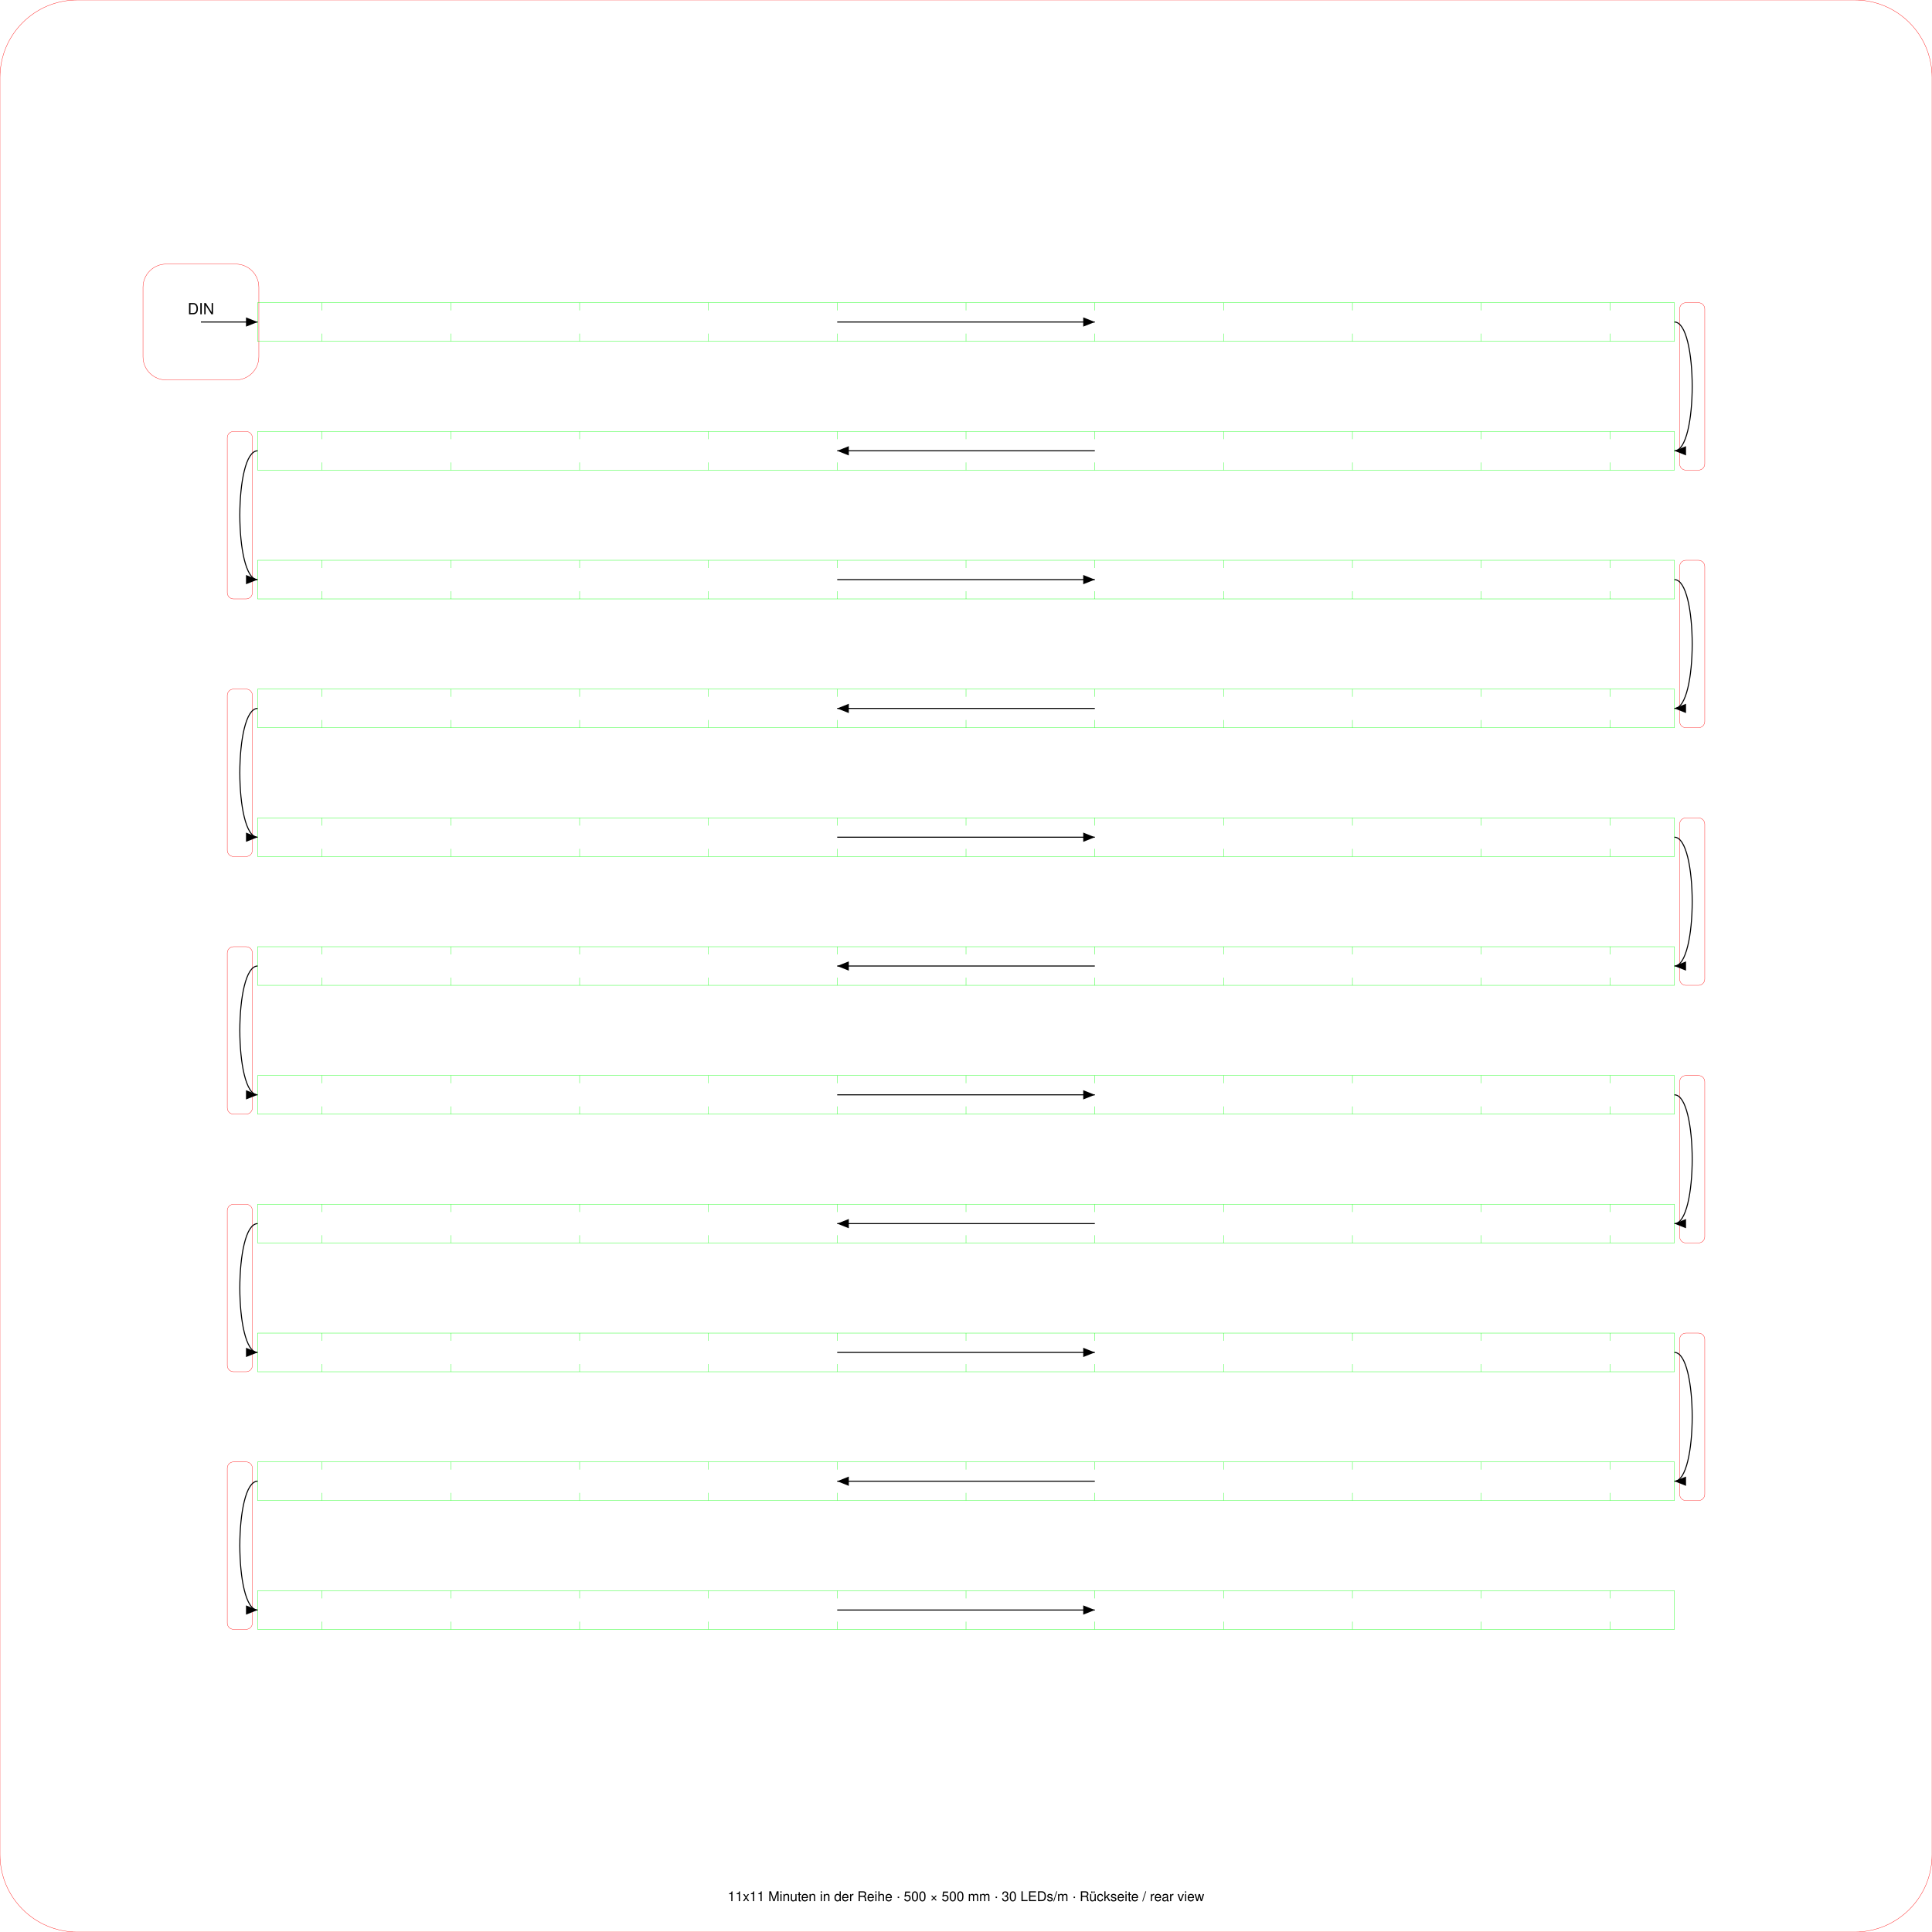
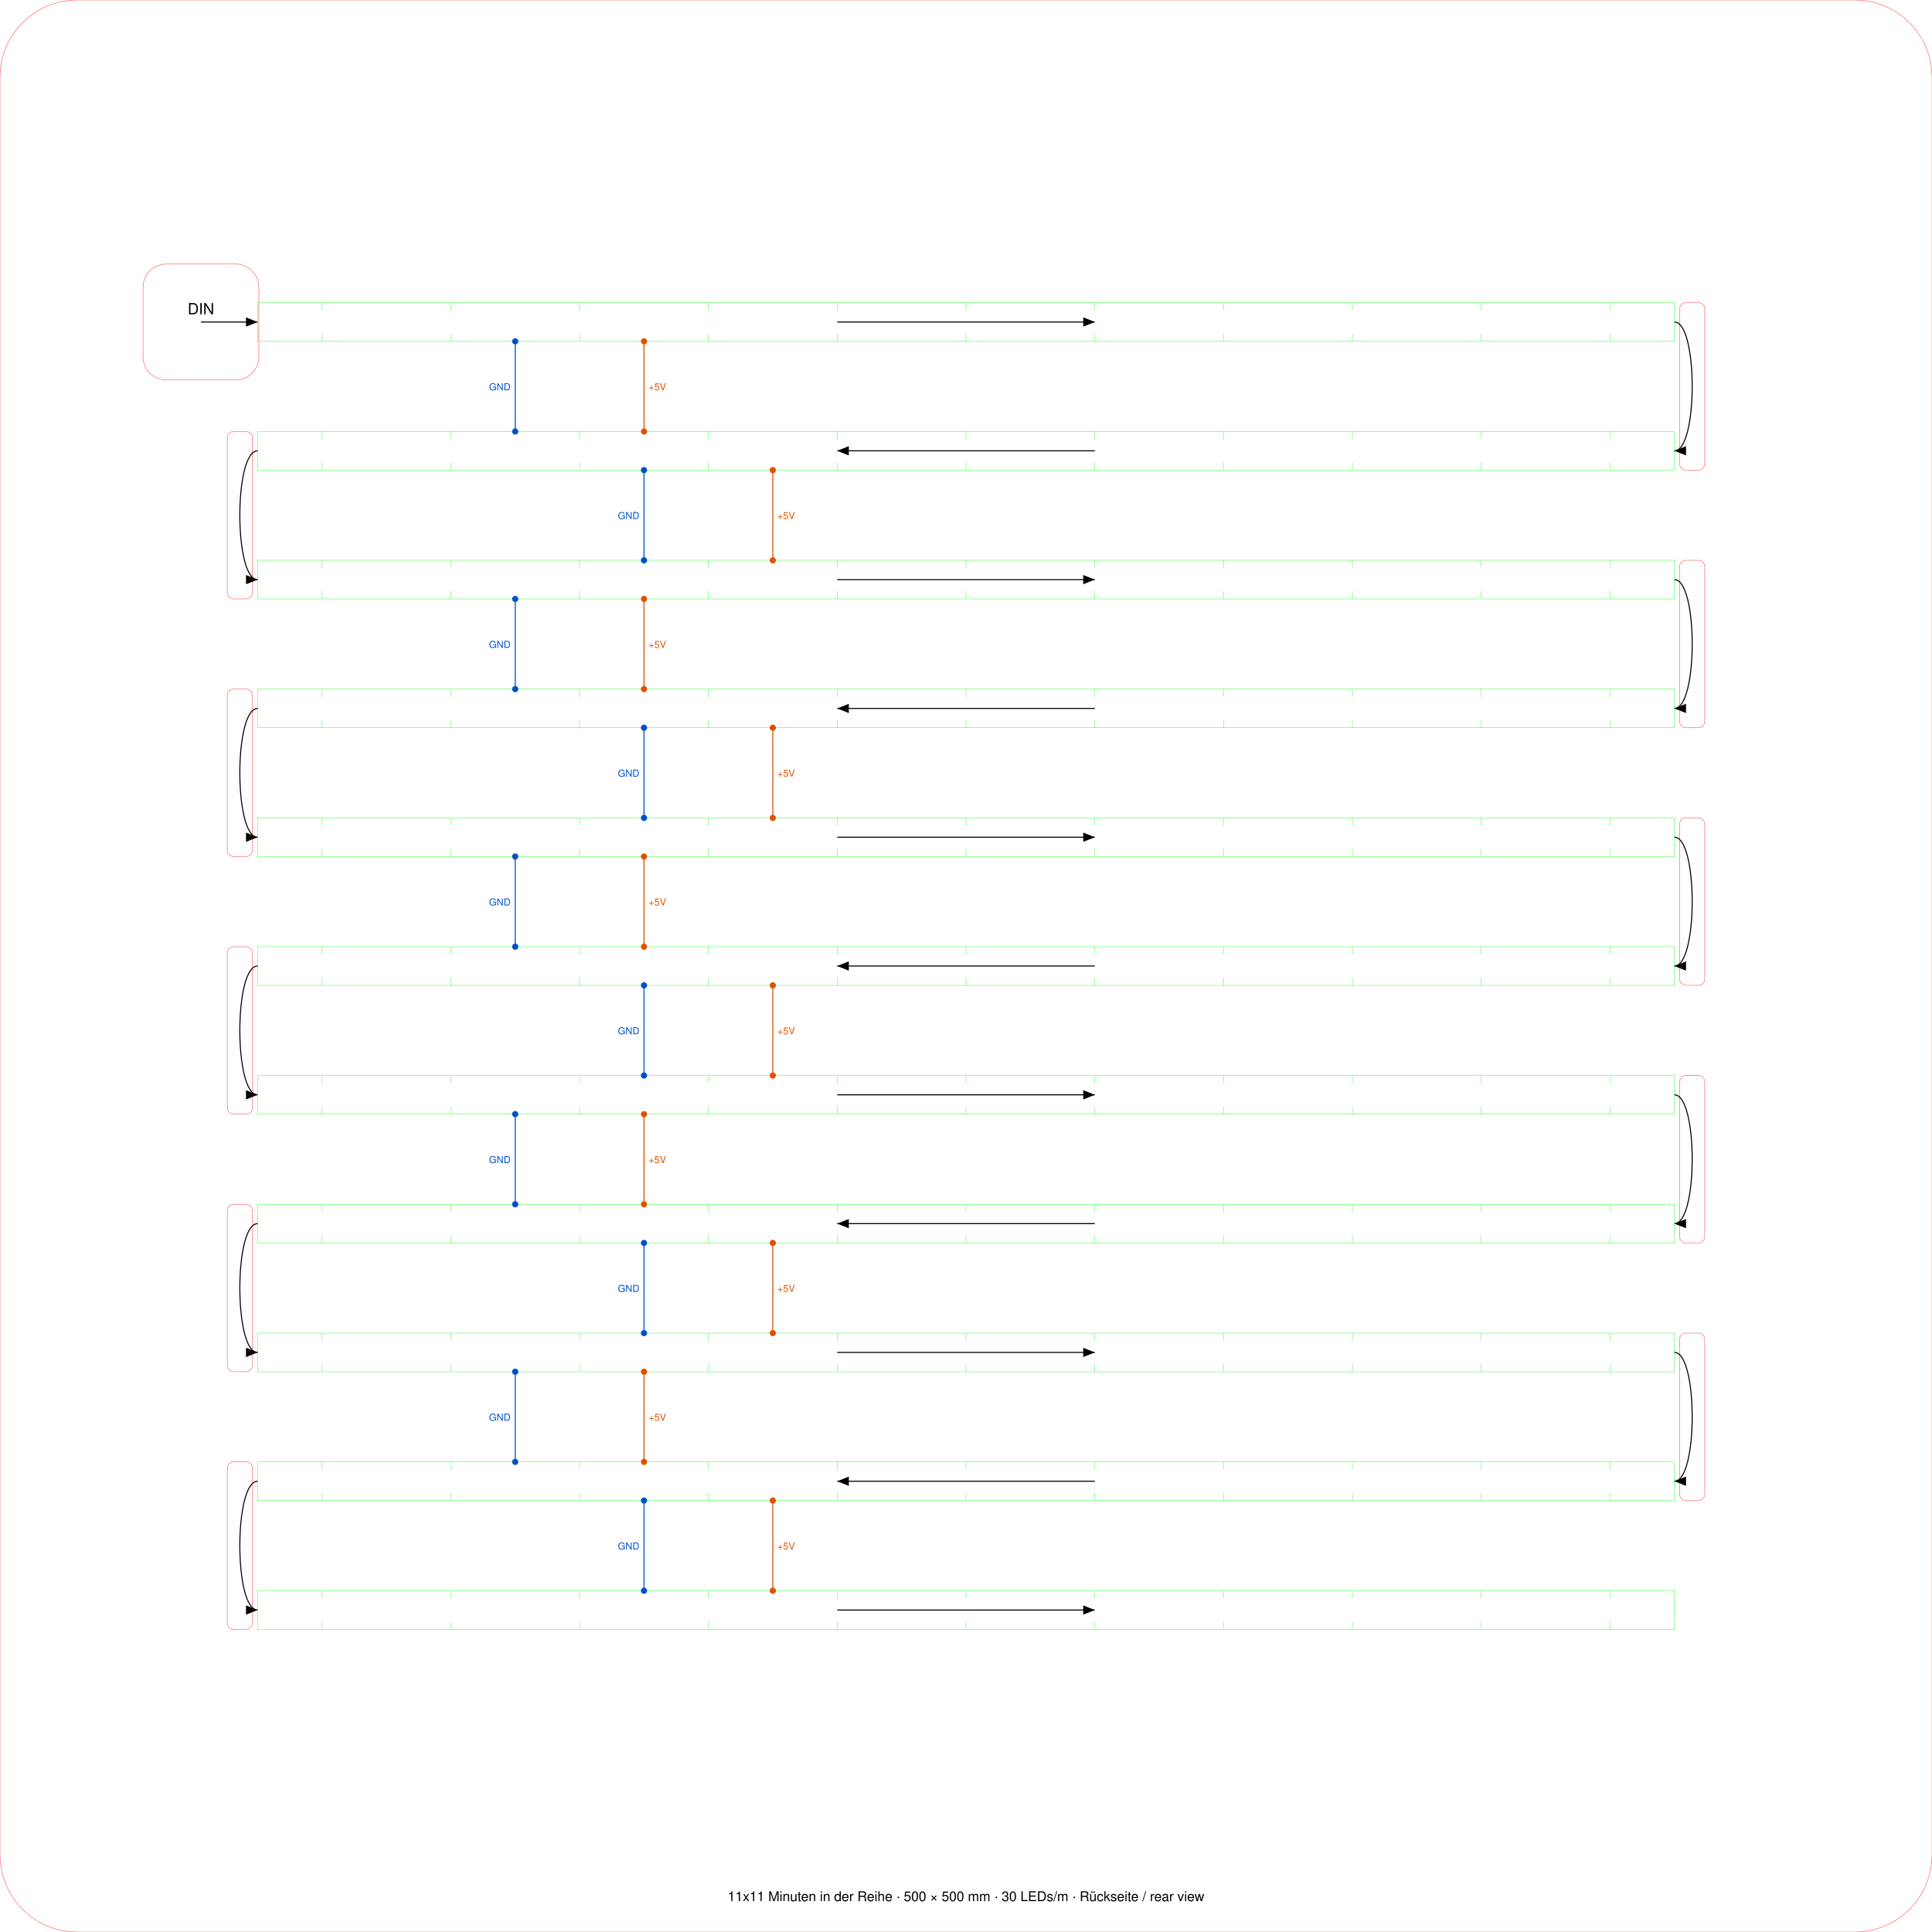
<svg xmlns="http://www.w3.org/2000/svg" version="1.1" width="500mm" height="500mm" viewBox="0 0 1417.3 1417.3">
  <style type="text/css">
	.cut{fill:none;stroke:#FF0000;stroke-width:0.236;}
	.mark{fill:none;stroke:#00FF00;stroke-width:0.236;}
	.arrow{fill:none;stroke:#000000;stroke-width:0.75;}
	.head{fill:#000000;}
	.label{font-family:'Helvetica';font-size:11.3px;text-anchor:middle;}
	.caption{font-family:'Helvetica';font-size:9.9px;text-anchor:middle;}
+ 	.gnd{fill:none;stroke:#0050C8;stroke-width:0.75;}
+ 	.vcc{fill:none;stroke:#E05000;stroke-width:0.75;}
+ 	.gnddot{fill:#0050C8;}
+ 	.vccdot{fill:#E05000;}
+ 	.gndlabel{fill:#0050C8;font-family:'Helvetica';font-size:7.1px;}
+ 	.vcclabel{fill:#E05000;font-family:'Helvetica';font-size:7.1px;}
</style>
  <g id="montage">
    <rect class="cut" x="0.00" y="0.00" width="1417.32" height="1417.32" rx="56.69" />
    <rect class="cut" x="1232.17" y="222.05" width="18.43" height="122.83" rx="4.61" />
    <rect class="cut" x="166.72" y="316.54" width="18.43" height="122.83" rx="4.61" />
    <rect class="cut" x="1232.17" y="411.02" width="18.43" height="122.83" rx="4.61" />
    <rect class="cut" x="166.72" y="505.51" width="18.43" height="122.83" rx="4.61" />
    <rect class="cut" x="1232.17" y="600.00" width="18.43" height="122.83" rx="4.61" />
    <rect class="cut" x="166.72" y="694.49" width="18.43" height="122.83" rx="4.61" />
    <rect class="cut" x="1232.17" y="788.98" width="18.43" height="122.83" rx="4.61" />
    <rect class="cut" x="166.72" y="883.46" width="18.43" height="122.83" rx="4.61" />
    <rect class="cut" x="1232.17" y="977.95" width="18.43" height="122.83" rx="4.61" />
    <rect class="cut" x="166.72" y="1072.44" width="18.43" height="122.83" rx="4.61" />
    <rect class="cut" x="104.91" y="193.73" width="84.99" height="84.99" rx="17.00" />
    <rect class="mark" x="188.98" y="222.05" width="1039.37" height="28.35" rx="0.00" />
    <line class="mark" x1="1181.10" y1="222.05" x2="1181.10" y2="227.72" />
    <line class="mark" x1="1181.10" y1="250.39" x2="1181.10" y2="244.72" />
    <line class="mark" x1="1086.61" y1="222.05" x2="1086.61" y2="227.72" />
    <line class="mark" x1="1086.61" y1="250.39" x2="1086.61" y2="244.72" />
    <line class="mark" x1="992.13" y1="222.05" x2="992.13" y2="227.72" />
    <line class="mark" x1="992.13" y1="250.39" x2="992.13" y2="244.72" />
    <line class="mark" x1="897.64" y1="222.05" x2="897.64" y2="227.72" />
    <line class="mark" x1="897.64" y1="250.39" x2="897.64" y2="244.72" />
    <line class="mark" x1="803.15" y1="222.05" x2="803.15" y2="227.72" />
    <line class="mark" x1="803.15" y1="250.39" x2="803.15" y2="244.72" />
    <line class="mark" x1="708.66" y1="222.05" x2="708.66" y2="227.72" />
    <line class="mark" x1="708.66" y1="250.39" x2="708.66" y2="244.72" />
    <line class="mark" x1="614.17" y1="222.05" x2="614.17" y2="227.72" />
    <line class="mark" x1="614.17" y1="250.39" x2="614.17" y2="244.72" />
    <line class="mark" x1="519.69" y1="222.05" x2="519.69" y2="227.72" />
    <line class="mark" x1="519.69" y1="250.39" x2="519.69" y2="244.72" />
    <line class="mark" x1="425.20" y1="222.05" x2="425.20" y2="227.72" />
    <line class="mark" x1="425.20" y1="250.39" x2="425.20" y2="244.72" />
    <line class="mark" x1="330.71" y1="222.05" x2="330.71" y2="227.72" />
    <line class="mark" x1="330.71" y1="250.39" x2="330.71" y2="244.72" />
    <line class="mark" x1="236.22" y1="222.05" x2="236.22" y2="227.72" />
    <line class="mark" x1="236.22" y1="250.39" x2="236.22" y2="244.72" />
    <rect class="mark" x="188.98" y="316.54" width="1039.37" height="28.35" rx="0.00" />
    <line class="mark" x1="1181.10" y1="316.54" x2="1181.10" y2="322.20" />
    <line class="mark" x1="1181.10" y1="344.88" x2="1181.10" y2="339.21" />
    <line class="mark" x1="1086.61" y1="316.54" x2="1086.61" y2="322.20" />
    <line class="mark" x1="1086.61" y1="344.88" x2="1086.61" y2="339.21" />
    <line class="mark" x1="992.13" y1="316.54" x2="992.13" y2="322.20" />
    <line class="mark" x1="992.13" y1="344.88" x2="992.13" y2="339.21" />
    <line class="mark" x1="897.64" y1="316.54" x2="897.64" y2="322.20" />
    <line class="mark" x1="897.64" y1="344.88" x2="897.64" y2="339.21" />
    <line class="mark" x1="803.15" y1="316.54" x2="803.15" y2="322.20" />
    <line class="mark" x1="803.15" y1="344.88" x2="803.15" y2="339.21" />
    <line class="mark" x1="708.66" y1="316.54" x2="708.66" y2="322.20" />
    <line class="mark" x1="708.66" y1="344.88" x2="708.66" y2="339.21" />
    <line class="mark" x1="614.17" y1="316.54" x2="614.17" y2="322.20" />
    <line class="mark" x1="614.17" y1="344.88" x2="614.17" y2="339.21" />
    <line class="mark" x1="519.69" y1="316.54" x2="519.69" y2="322.20" />
    <line class="mark" x1="519.69" y1="344.88" x2="519.69" y2="339.21" />
    <line class="mark" x1="425.20" y1="316.54" x2="425.20" y2="322.20" />
    <line class="mark" x1="425.20" y1="344.88" x2="425.20" y2="339.21" />
    <line class="mark" x1="330.71" y1="316.54" x2="330.71" y2="322.20" />
    <line class="mark" x1="330.71" y1="344.88" x2="330.71" y2="339.21" />
    <line class="mark" x1="236.22" y1="316.54" x2="236.22" y2="322.20" />
    <line class="mark" x1="236.22" y1="344.88" x2="236.22" y2="339.21" />
    <rect class="mark" x="188.98" y="411.02" width="1039.37" height="28.35" rx="0.00" />
    <line class="mark" x1="1181.10" y1="411.02" x2="1181.10" y2="416.69" />
    <line class="mark" x1="1181.10" y1="439.37" x2="1181.10" y2="433.70" />
    <line class="mark" x1="1086.61" y1="411.02" x2="1086.61" y2="416.69" />
    <line class="mark" x1="1086.61" y1="439.37" x2="1086.61" y2="433.70" />
    <line class="mark" x1="992.13" y1="411.02" x2="992.13" y2="416.69" />
    <line class="mark" x1="992.13" y1="439.37" x2="992.13" y2="433.70" />
    <line class="mark" x1="897.64" y1="411.02" x2="897.64" y2="416.69" />
    <line class="mark" x1="897.64" y1="439.37" x2="897.64" y2="433.70" />
    <line class="mark" x1="803.15" y1="411.02" x2="803.15" y2="416.69" />
    <line class="mark" x1="803.15" y1="439.37" x2="803.15" y2="433.70" />
    <line class="mark" x1="708.66" y1="411.02" x2="708.66" y2="416.69" />
    <line class="mark" x1="708.66" y1="439.37" x2="708.66" y2="433.70" />
    <line class="mark" x1="614.17" y1="411.02" x2="614.17" y2="416.69" />
    <line class="mark" x1="614.17" y1="439.37" x2="614.17" y2="433.70" />
    <line class="mark" x1="519.69" y1="411.02" x2="519.69" y2="416.69" />
    <line class="mark" x1="519.69" y1="439.37" x2="519.69" y2="433.70" />
    <line class="mark" x1="425.20" y1="411.02" x2="425.20" y2="416.69" />
    <line class="mark" x1="425.20" y1="439.37" x2="425.20" y2="433.70" />
    <line class="mark" x1="330.71" y1="411.02" x2="330.71" y2="416.69" />
    <line class="mark" x1="330.71" y1="439.37" x2="330.71" y2="433.70" />
    <line class="mark" x1="236.22" y1="411.02" x2="236.22" y2="416.69" />
    <line class="mark" x1="236.22" y1="439.37" x2="236.22" y2="433.70" />
    <rect class="mark" x="188.98" y="505.51" width="1039.37" height="28.35" rx="0.00" />
    <line class="mark" x1="1181.10" y1="505.51" x2="1181.10" y2="511.18" />
    <line class="mark" x1="1181.10" y1="533.86" x2="1181.10" y2="528.19" />
    <line class="mark" x1="1086.61" y1="505.51" x2="1086.61" y2="511.18" />
    <line class="mark" x1="1086.61" y1="533.86" x2="1086.61" y2="528.19" />
    <line class="mark" x1="992.13" y1="505.51" x2="992.13" y2="511.18" />
    <line class="mark" x1="992.13" y1="533.86" x2="992.13" y2="528.19" />
    <line class="mark" x1="897.64" y1="505.51" x2="897.64" y2="511.18" />
    <line class="mark" x1="897.64" y1="533.86" x2="897.64" y2="528.19" />
    <line class="mark" x1="803.15" y1="505.51" x2="803.15" y2="511.18" />
    <line class="mark" x1="803.15" y1="533.86" x2="803.15" y2="528.19" />
    <line class="mark" x1="708.66" y1="505.51" x2="708.66" y2="511.18" />
    <line class="mark" x1="708.66" y1="533.86" x2="708.66" y2="528.19" />
    <line class="mark" x1="614.17" y1="505.51" x2="614.17" y2="511.18" />
    <line class="mark" x1="614.17" y1="533.86" x2="614.17" y2="528.19" />
    <line class="mark" x1="519.69" y1="505.51" x2="519.69" y2="511.18" />
    <line class="mark" x1="519.69" y1="533.86" x2="519.69" y2="528.19" />
    <line class="mark" x1="425.20" y1="505.51" x2="425.20" y2="511.18" />
    <line class="mark" x1="425.20" y1="533.86" x2="425.20" y2="528.19" />
    <line class="mark" x1="330.71" y1="505.51" x2="330.71" y2="511.18" />
    <line class="mark" x1="330.71" y1="533.86" x2="330.71" y2="528.19" />
    <line class="mark" x1="236.22" y1="505.51" x2="236.22" y2="511.18" />
    <line class="mark" x1="236.22" y1="533.86" x2="236.22" y2="528.19" />
    <rect class="mark" x="188.98" y="600.00" width="1039.37" height="28.35" rx="0.00" />
    <line class="mark" x1="1181.10" y1="600.00" x2="1181.10" y2="605.67" />
    <line class="mark" x1="1181.10" y1="628.35" x2="1181.10" y2="622.68" />
    <line class="mark" x1="1086.61" y1="600.00" x2="1086.61" y2="605.67" />
    <line class="mark" x1="1086.61" y1="628.35" x2="1086.61" y2="622.68" />
    <line class="mark" x1="992.13" y1="600.00" x2="992.13" y2="605.67" />
    <line class="mark" x1="992.13" y1="628.35" x2="992.13" y2="622.68" />
    <line class="mark" x1="897.64" y1="600.00" x2="897.64" y2="605.67" />
    <line class="mark" x1="897.64" y1="628.35" x2="897.64" y2="622.68" />
    <line class="mark" x1="803.15" y1="600.00" x2="803.15" y2="605.67" />
    <line class="mark" x1="803.15" y1="628.35" x2="803.15" y2="622.68" />
    <line class="mark" x1="708.66" y1="600.00" x2="708.66" y2="605.67" />
    <line class="mark" x1="708.66" y1="628.35" x2="708.66" y2="622.68" />
    <line class="mark" x1="614.17" y1="600.00" x2="614.17" y2="605.67" />
    <line class="mark" x1="614.17" y1="628.35" x2="614.17" y2="622.68" />
    <line class="mark" x1="519.69" y1="600.00" x2="519.69" y2="605.67" />
    <line class="mark" x1="519.69" y1="628.35" x2="519.69" y2="622.68" />
    <line class="mark" x1="425.20" y1="600.00" x2="425.20" y2="605.67" />
    <line class="mark" x1="425.20" y1="628.35" x2="425.20" y2="622.68" />
    <line class="mark" x1="330.71" y1="600.00" x2="330.71" y2="605.67" />
    <line class="mark" x1="330.71" y1="628.35" x2="330.71" y2="622.68" />
    <line class="mark" x1="236.22" y1="600.00" x2="236.22" y2="605.67" />
    <line class="mark" x1="236.22" y1="628.35" x2="236.22" y2="622.68" />
    <rect class="mark" x="188.98" y="694.49" width="1039.37" height="28.35" rx="0.00" />
    <line class="mark" x1="1181.10" y1="694.49" x2="1181.10" y2="700.16" />
    <line class="mark" x1="1181.10" y1="722.83" x2="1181.10" y2="717.17" />
    <line class="mark" x1="1086.61" y1="694.49" x2="1086.61" y2="700.16" />
    <line class="mark" x1="1086.61" y1="722.83" x2="1086.61" y2="717.17" />
    <line class="mark" x1="992.13" y1="694.49" x2="992.13" y2="700.16" />
    <line class="mark" x1="992.13" y1="722.83" x2="992.13" y2="717.17" />
    <line class="mark" x1="897.64" y1="694.49" x2="897.64" y2="700.16" />
    <line class="mark" x1="897.64" y1="722.83" x2="897.64" y2="717.17" />
    <line class="mark" x1="803.15" y1="694.49" x2="803.15" y2="700.16" />
    <line class="mark" x1="803.15" y1="722.83" x2="803.15" y2="717.17" />
    <line class="mark" x1="708.66" y1="694.49" x2="708.66" y2="700.16" />
    <line class="mark" x1="708.66" y1="722.83" x2="708.66" y2="717.17" />
    <line class="mark" x1="614.17" y1="694.49" x2="614.17" y2="700.16" />
    <line class="mark" x1="614.17" y1="722.83" x2="614.17" y2="717.17" />
    <line class="mark" x1="519.69" y1="694.49" x2="519.69" y2="700.16" />
    <line class="mark" x1="519.69" y1="722.83" x2="519.69" y2="717.17" />
    <line class="mark" x1="425.20" y1="694.49" x2="425.20" y2="700.16" />
    <line class="mark" x1="425.20" y1="722.83" x2="425.20" y2="717.17" />
    <line class="mark" x1="330.71" y1="694.49" x2="330.71" y2="700.16" />
    <line class="mark" x1="330.71" y1="722.83" x2="330.71" y2="717.17" />
    <line class="mark" x1="236.22" y1="694.49" x2="236.22" y2="700.16" />
    <line class="mark" x1="236.22" y1="722.83" x2="236.22" y2="717.17" />
    <rect class="mark" x="188.98" y="788.98" width="1039.37" height="28.35" rx="0.00" />
    <line class="mark" x1="1181.10" y1="788.98" x2="1181.10" y2="794.65" />
    <line class="mark" x1="1181.10" y1="817.32" x2="1181.10" y2="811.65" />
    <line class="mark" x1="1086.61" y1="788.98" x2="1086.61" y2="794.65" />
    <line class="mark" x1="1086.61" y1="817.32" x2="1086.61" y2="811.65" />
    <line class="mark" x1="992.13" y1="788.98" x2="992.13" y2="794.65" />
    <line class="mark" x1="992.13" y1="817.32" x2="992.13" y2="811.65" />
    <line class="mark" x1="897.64" y1="788.98" x2="897.64" y2="794.65" />
    <line class="mark" x1="897.64" y1="817.32" x2="897.64" y2="811.65" />
    <line class="mark" x1="803.15" y1="788.98" x2="803.15" y2="794.65" />
    <line class="mark" x1="803.15" y1="817.32" x2="803.15" y2="811.65" />
    <line class="mark" x1="708.66" y1="788.98" x2="708.66" y2="794.65" />
    <line class="mark" x1="708.66" y1="817.32" x2="708.66" y2="811.65" />
    <line class="mark" x1="614.17" y1="788.98" x2="614.17" y2="794.65" />
    <line class="mark" x1="614.17" y1="817.32" x2="614.17" y2="811.65" />
    <line class="mark" x1="519.69" y1="788.98" x2="519.69" y2="794.65" />
    <line class="mark" x1="519.69" y1="817.32" x2="519.69" y2="811.65" />
    <line class="mark" x1="425.20" y1="788.98" x2="425.20" y2="794.65" />
    <line class="mark" x1="425.20" y1="817.32" x2="425.20" y2="811.65" />
    <line class="mark" x1="330.71" y1="788.98" x2="330.71" y2="794.65" />
    <line class="mark" x1="330.71" y1="817.32" x2="330.71" y2="811.65" />
    <line class="mark" x1="236.22" y1="788.98" x2="236.22" y2="794.65" />
    <line class="mark" x1="236.22" y1="817.32" x2="236.22" y2="811.65" />
    <rect class="mark" x="188.98" y="883.46" width="1039.37" height="28.35" rx="0.00" />
    <line class="mark" x1="1181.10" y1="883.46" x2="1181.10" y2="889.13" />
    <line class="mark" x1="1181.10" y1="911.81" x2="1181.10" y2="906.14" />
    <line class="mark" x1="1086.61" y1="883.46" x2="1086.61" y2="889.13" />
    <line class="mark" x1="1086.61" y1="911.81" x2="1086.61" y2="906.14" />
    <line class="mark" x1="992.13" y1="883.46" x2="992.13" y2="889.13" />
    <line class="mark" x1="992.13" y1="911.81" x2="992.13" y2="906.14" />
    <line class="mark" x1="897.64" y1="883.46" x2="897.64" y2="889.13" />
    <line class="mark" x1="897.64" y1="911.81" x2="897.64" y2="906.14" />
    <line class="mark" x1="803.15" y1="883.46" x2="803.15" y2="889.13" />
    <line class="mark" x1="803.15" y1="911.81" x2="803.15" y2="906.14" />
    <line class="mark" x1="708.66" y1="883.46" x2="708.66" y2="889.13" />
    <line class="mark" x1="708.66" y1="911.81" x2="708.66" y2="906.14" />
    <line class="mark" x1="614.17" y1="883.46" x2="614.17" y2="889.13" />
    <line class="mark" x1="614.17" y1="911.81" x2="614.17" y2="906.14" />
    <line class="mark" x1="519.69" y1="883.46" x2="519.69" y2="889.13" />
    <line class="mark" x1="519.69" y1="911.81" x2="519.69" y2="906.14" />
    <line class="mark" x1="425.20" y1="883.46" x2="425.20" y2="889.13" />
    <line class="mark" x1="425.20" y1="911.81" x2="425.20" y2="906.14" />
    <line class="mark" x1="330.71" y1="883.46" x2="330.71" y2="889.13" />
    <line class="mark" x1="330.71" y1="911.81" x2="330.71" y2="906.14" />
    <line class="mark" x1="236.22" y1="883.46" x2="236.22" y2="889.13" />
    <line class="mark" x1="236.22" y1="911.81" x2="236.22" y2="906.14" />
    <rect class="mark" x="188.98" y="977.95" width="1039.37" height="28.35" rx="0.00" />
    <line class="mark" x1="1181.10" y1="977.95" x2="1181.10" y2="983.62" />
    <line class="mark" x1="1181.10" y1="1006.30" x2="1181.10" y2="1000.63" />
    <line class="mark" x1="1086.61" y1="977.95" x2="1086.61" y2="983.62" />
    <line class="mark" x1="1086.61" y1="1006.30" x2="1086.61" y2="1000.63" />
    <line class="mark" x1="992.13" y1="977.95" x2="992.13" y2="983.62" />
    <line class="mark" x1="992.13" y1="1006.30" x2="992.13" y2="1000.63" />
    <line class="mark" x1="897.64" y1="977.95" x2="897.64" y2="983.62" />
    <line class="mark" x1="897.64" y1="1006.30" x2="897.64" y2="1000.63" />
    <line class="mark" x1="803.15" y1="977.95" x2="803.15" y2="983.62" />
    <line class="mark" x1="803.15" y1="1006.30" x2="803.15" y2="1000.63" />
    <line class="mark" x1="708.66" y1="977.95" x2="708.66" y2="983.62" />
    <line class="mark" x1="708.66" y1="1006.30" x2="708.66" y2="1000.63" />
    <line class="mark" x1="614.17" y1="977.95" x2="614.17" y2="983.62" />
    <line class="mark" x1="614.17" y1="1006.30" x2="614.17" y2="1000.63" />
    <line class="mark" x1="519.69" y1="977.95" x2="519.69" y2="983.62" />
    <line class="mark" x1="519.69" y1="1006.30" x2="519.69" y2="1000.63" />
    <line class="mark" x1="425.20" y1="977.95" x2="425.20" y2="983.62" />
    <line class="mark" x1="425.20" y1="1006.30" x2="425.20" y2="1000.63" />
    <line class="mark" x1="330.71" y1="977.95" x2="330.71" y2="983.62" />
    <line class="mark" x1="330.71" y1="1006.30" x2="330.71" y2="1000.63" />
    <line class="mark" x1="236.22" y1="977.95" x2="236.22" y2="983.62" />
    <line class="mark" x1="236.22" y1="1006.30" x2="236.22" y2="1000.63" />
    <rect class="mark" x="188.98" y="1072.44" width="1039.37" height="28.35" rx="0.00" />
    <line class="mark" x1="1181.10" y1="1072.44" x2="1181.10" y2="1078.11" />
    <line class="mark" x1="1181.10" y1="1100.79" x2="1181.10" y2="1095.12" />
    <line class="mark" x1="1086.61" y1="1072.44" x2="1086.61" y2="1078.11" />
    <line class="mark" x1="1086.61" y1="1100.79" x2="1086.61" y2="1095.12" />
    <line class="mark" x1="992.13" y1="1072.44" x2="992.13" y2="1078.11" />
    <line class="mark" x1="992.13" y1="1100.79" x2="992.13" y2="1095.12" />
    <line class="mark" x1="897.64" y1="1072.44" x2="897.64" y2="1078.11" />
    <line class="mark" x1="897.64" y1="1100.79" x2="897.64" y2="1095.12" />
    <line class="mark" x1="803.15" y1="1072.44" x2="803.15" y2="1078.11" />
    <line class="mark" x1="803.15" y1="1100.79" x2="803.15" y2="1095.12" />
    <line class="mark" x1="708.66" y1="1072.44" x2="708.66" y2="1078.11" />
    <line class="mark" x1="708.66" y1="1100.79" x2="708.66" y2="1095.12" />
    <line class="mark" x1="614.17" y1="1072.44" x2="614.17" y2="1078.11" />
    <line class="mark" x1="614.17" y1="1100.79" x2="614.17" y2="1095.12" />
    <line class="mark" x1="519.69" y1="1072.44" x2="519.69" y2="1078.11" />
    <line class="mark" x1="519.69" y1="1100.79" x2="519.69" y2="1095.12" />
    <line class="mark" x1="425.20" y1="1072.44" x2="425.20" y2="1078.11" />
    <line class="mark" x1="425.20" y1="1100.79" x2="425.20" y2="1095.12" />
    <line class="mark" x1="330.71" y1="1072.44" x2="330.71" y2="1078.11" />
    <line class="mark" x1="330.71" y1="1100.79" x2="330.71" y2="1095.12" />
    <line class="mark" x1="236.22" y1="1072.44" x2="236.22" y2="1078.11" />
    <line class="mark" x1="236.22" y1="1100.79" x2="236.22" y2="1095.12" />
    <rect class="mark" x="188.98" y="1166.93" width="1039.37" height="28.35" rx="0.00" />
    <line class="mark" x1="1181.10" y1="1166.93" x2="1181.10" y2="1172.60" />
    <line class="mark" x1="1181.10" y1="1195.28" x2="1181.10" y2="1189.61" />
    <line class="mark" x1="1086.61" y1="1166.93" x2="1086.61" y2="1172.60" />
    <line class="mark" x1="1086.61" y1="1195.28" x2="1086.61" y2="1189.61" />
    <line class="mark" x1="992.13" y1="1166.93" x2="992.13" y2="1172.60" />
    <line class="mark" x1="992.13" y1="1195.28" x2="992.13" y2="1189.61" />
    <line class="mark" x1="897.64" y1="1166.93" x2="897.64" y2="1172.60" />
    <line class="mark" x1="897.64" y1="1195.28" x2="897.64" y2="1189.61" />
    <line class="mark" x1="803.15" y1="1166.93" x2="803.15" y2="1172.60" />
    <line class="mark" x1="803.15" y1="1195.28" x2="803.15" y2="1189.61" />
    <line class="mark" x1="708.66" y1="1166.93" x2="708.66" y2="1172.60" />
    <line class="mark" x1="708.66" y1="1195.28" x2="708.66" y2="1189.61" />
    <line class="mark" x1="614.17" y1="1166.93" x2="614.17" y2="1172.60" />
    <line class="mark" x1="614.17" y1="1195.28" x2="614.17" y2="1189.61" />
    <line class="mark" x1="519.69" y1="1166.93" x2="519.69" y2="1172.60" />
    <line class="mark" x1="519.69" y1="1195.28" x2="519.69" y2="1189.61" />
    <line class="mark" x1="425.20" y1="1166.93" x2="425.20" y2="1172.60" />
    <line class="mark" x1="425.20" y1="1195.28" x2="425.20" y2="1189.61" />
    <line class="mark" x1="330.71" y1="1166.93" x2="330.71" y2="1172.60" />
    <line class="mark" x1="330.71" y1="1195.28" x2="330.71" y2="1189.61" />
    <line class="mark" x1="236.22" y1="1166.93" x2="236.22" y2="1172.60" />
    <line class="mark" x1="236.22" y1="1195.28" x2="236.22" y2="1189.61" />
  </g>
  <g id="direction">
    <line class="arrow" x1="147.40" y1="236.22" x2="188.98" y2="236.22" />
    <polygon class="head" points="188.98,236.22 180.47,239.62 180.47,232.82" />
    <text class="label" x="147.40" y="230.55">DIN</text>
    <line class="arrow" x1="614.17" y1="236.22" x2="803.15" y2="236.22" />
    <polygon class="head" points="803.15,236.22 794.65,239.62 794.65,232.82" />
    <line class="arrow" x1="803.15" y1="330.71" x2="614.17" y2="330.71" />
    <polygon class="head" points="614.17,330.71 622.68,327.31 622.68,334.11" />
    <line class="arrow" x1="614.17" y1="425.20" x2="803.15" y2="425.20" />
    <polygon class="head" points="803.15,425.20 794.65,428.60 794.65,421.80" />
    <line class="arrow" x1="803.15" y1="519.69" x2="614.17" y2="519.69" />
    <polygon class="head" points="614.17,519.69 622.68,516.28 622.68,523.09" />
    <line class="arrow" x1="614.17" y1="614.17" x2="803.15" y2="614.17" />
    <polygon class="head" points="803.15,614.17 794.65,617.57 794.65,610.77" />
    <line class="arrow" x1="803.15" y1="708.66" x2="614.17" y2="708.66" />
    <polygon class="head" points="614.17,708.66 622.68,705.26 622.68,712.06" />
    <line class="arrow" x1="614.17" y1="803.15" x2="803.15" y2="803.15" />
    <polygon class="head" points="803.15,803.15 794.65,806.55 794.65,799.75" />
    <line class="arrow" x1="803.15" y1="897.64" x2="614.17" y2="897.64" />
    <polygon class="head" points="614.17,897.64 622.68,894.24 622.68,901.04" />
    <line class="arrow" x1="614.17" y1="992.13" x2="803.15" y2="992.13" />
    <polygon class="head" points="803.15,992.13 794.65,995.53 794.65,988.72" />
    <line class="arrow" x1="803.15" y1="1086.61" x2="614.17" y2="1086.61" />
    <polygon class="head" points="614.17,1086.61 622.68,1083.21 622.68,1090.02" />
    <line class="arrow" x1="614.17" y1="1181.10" x2="803.15" y2="1181.10" />
    <polygon class="head" points="803.15,1181.10 794.65,1184.50 794.65,1177.70" />
    <path class="arrow" d="M1228.35,236.22 C1245.73,236.22 1245.73,330.71 1228.35,330.71" />
    <polygon class="head" points="1228.35,330.71 1236.85,327.31 1236.85,334.11" />
    <path class="arrow" d="M188.98,330.71 C171.59,330.71 171.59,425.20 188.98,425.20" />
    <polygon class="head" points="188.98,425.20 180.47,428.60 180.47,421.80" />
    <path class="arrow" d="M1228.35,425.20 C1245.73,425.20 1245.73,519.69 1228.35,519.69" />
    <polygon class="head" points="1228.35,519.69 1236.85,516.28 1236.85,523.09" />
    <path class="arrow" d="M188.98,519.69 C171.59,519.69 171.59,614.17 188.98,614.17" />
    <polygon class="head" points="188.98,614.17 180.47,617.57 180.47,610.77" />
    <path class="arrow" d="M1228.35,614.17 C1245.73,614.17 1245.73,708.66 1228.35,708.66" />
    <polygon class="head" points="1228.35,708.66 1236.85,705.26 1236.85,712.06" />
    <path class="arrow" d="M188.98,708.66 C171.59,708.66 171.59,803.15 188.98,803.15" />
    <polygon class="head" points="188.98,803.15 180.47,806.55 180.47,799.75" />
    <path class="arrow" d="M1228.35,803.15 C1245.73,803.15 1245.73,897.64 1228.35,897.64" />
    <polygon class="head" points="1228.35,897.64 1236.85,894.24 1236.85,901.04" />
    <path class="arrow" d="M188.98,897.64 C171.59,897.64 171.59,992.13 188.98,992.13" />
    <polygon class="head" points="188.98,992.13 180.47,995.53 180.47,988.72" />
    <path class="arrow" d="M1228.35,992.13 C1245.73,992.13 1245.73,1086.61 1228.35,1086.61" />
    <polygon class="head" points="1228.35,1086.61 1236.85,1083.21 1236.85,1090.02" />
    <path class="arrow" d="M188.98,1086.61 C171.59,1086.61 171.59,1181.10 188.98,1181.10" />
    <polygon class="head" points="188.98,1181.10 180.47,1184.50 180.47,1177.70" />
    <text class="caption" x="708.66" y="1394.65">11x11 Minuten in der Reihe · 500 × 500 mm · 30 LEDs/m · Rückseite / rear view</text>
  </g>
+   <g id="power">
+     <line class="gnd" x1="377.95" y1="250.39" x2="377.95" y2="316.54" />
+     <circle class="gnddot" cx="377.95" cy="250.39" r="2.27" />
+     <circle class="gnddot" cx="377.95" cy="316.54" r="2.27" />
+     <text class="gndlabel" x="374.55" y="286.30" text-anchor="end">GND</text>
+     <line class="vcc" x1="472.44" y1="250.39" x2="472.44" y2="316.54" />
+     <circle class="vccdot" cx="472.44" cy="250.39" r="2.27" />
+     <circle class="vccdot" cx="472.44" cy="316.54" r="2.27" />
+     <text class="vcclabel" x="475.84" y="286.30" text-anchor="start">+5V</text>
+     <line class="gnd" x1="472.44" y1="344.88" x2="472.44" y2="411.02" />
+     <circle class="gnddot" cx="472.44" cy="344.88" r="2.27" />
+     <circle class="gnddot" cx="472.44" cy="411.02" r="2.27" />
+     <text class="gndlabel" x="469.04" y="380.79" text-anchor="end">GND</text>
+     <line class="vcc" x1="566.93" y1="344.88" x2="566.93" y2="411.02" />
+     <circle class="vccdot" cx="566.93" cy="344.88" r="2.27" />
+     <circle class="vccdot" cx="566.93" cy="411.02" r="2.27" />
+     <text class="vcclabel" x="570.33" y="380.79" text-anchor="start">+5V</text>
+     <line class="gnd" x1="377.95" y1="439.37" x2="377.95" y2="505.51" />
+     <circle class="gnddot" cx="377.95" cy="439.37" r="2.27" />
+     <circle class="gnddot" cx="377.95" cy="505.51" r="2.27" />
+     <text class="gndlabel" x="374.55" y="475.28" text-anchor="end">GND</text>
+     <line class="vcc" x1="472.44" y1="439.37" x2="472.44" y2="505.51" />
+     <circle class="vccdot" cx="472.44" cy="439.37" r="2.27" />
+     <circle class="vccdot" cx="472.44" cy="505.51" r="2.27" />
+     <text class="vcclabel" x="475.84" y="475.28" text-anchor="start">+5V</text>
+     <line class="gnd" x1="472.44" y1="533.86" x2="472.44" y2="600.00" />
+     <circle class="gnddot" cx="472.44" cy="533.86" r="2.27" />
+     <circle class="gnddot" cx="472.44" cy="600.00" r="2.27" />
+     <text class="gndlabel" x="469.04" y="569.76" text-anchor="end">GND</text>
+     <line class="vcc" x1="566.93" y1="533.86" x2="566.93" y2="600.00" />
+     <circle class="vccdot" cx="566.93" cy="533.86" r="2.27" />
+     <circle class="vccdot" cx="566.93" cy="600.00" r="2.27" />
+     <text class="vcclabel" x="570.33" y="569.76" text-anchor="start">+5V</text>
+     <line class="gnd" x1="377.95" y1="628.35" x2="377.95" y2="694.49" />
+     <circle class="gnddot" cx="377.95" cy="628.35" r="2.27" />
+     <circle class="gnddot" cx="377.95" cy="694.49" r="2.27" />
+     <text class="gndlabel" x="374.55" y="664.25" text-anchor="end">GND</text>
+     <line class="vcc" x1="472.44" y1="628.35" x2="472.44" y2="694.49" />
+     <circle class="vccdot" cx="472.44" cy="628.35" r="2.27" />
+     <circle class="vccdot" cx="472.44" cy="694.49" r="2.27" />
+     <text class="vcclabel" x="475.84" y="664.25" text-anchor="start">+5V</text>
+     <line class="gnd" x1="472.44" y1="722.83" x2="472.44" y2="788.98" />
+     <circle class="gnddot" cx="472.44" cy="722.83" r="2.27" />
+     <circle class="gnddot" cx="472.44" cy="788.98" r="2.27" />
+     <text class="gndlabel" x="469.04" y="758.74" text-anchor="end">GND</text>
+     <line class="vcc" x1="566.93" y1="722.83" x2="566.93" y2="788.98" />
+     <circle class="vccdot" cx="566.93" cy="722.83" r="2.27" />
+     <circle class="vccdot" cx="566.93" cy="788.98" r="2.27" />
+     <text class="vcclabel" x="570.33" y="758.74" text-anchor="start">+5V</text>
+     <line class="gnd" x1="377.95" y1="817.32" x2="377.95" y2="883.46" />
+     <circle class="gnddot" cx="377.95" cy="817.32" r="2.27" />
+     <circle class="gnddot" cx="377.95" cy="883.46" r="2.27" />
+     <text class="gndlabel" x="374.55" y="853.23" text-anchor="end">GND</text>
+     <line class="vcc" x1="472.44" y1="817.32" x2="472.44" y2="883.46" />
+     <circle class="vccdot" cx="472.44" cy="817.32" r="2.27" />
+     <circle class="vccdot" cx="472.44" cy="883.46" r="2.27" />
+     <text class="vcclabel" x="475.84" y="853.23" text-anchor="start">+5V</text>
+     <line class="gnd" x1="472.44" y1="911.81" x2="472.44" y2="977.95" />
+     <circle class="gnddot" cx="472.44" cy="911.81" r="2.27" />
+     <circle class="gnddot" cx="472.44" cy="977.95" r="2.27" />
+     <text class="gndlabel" x="469.04" y="947.72" text-anchor="end">GND</text>
+     <line class="vcc" x1="566.93" y1="911.81" x2="566.93" y2="977.95" />
+     <circle class="vccdot" cx="566.93" cy="911.81" r="2.27" />
+     <circle class="vccdot" cx="566.93" cy="977.95" r="2.27" />
+     <text class="vcclabel" x="570.33" y="947.72" text-anchor="start">+5V</text>
+     <line class="gnd" x1="377.95" y1="1006.30" x2="377.95" y2="1072.44" />
+     <circle class="gnddot" cx="377.95" cy="1006.30" r="2.27" />
+     <circle class="gnddot" cx="377.95" cy="1072.44" r="2.27" />
+     <text class="gndlabel" x="374.55" y="1042.20" text-anchor="end">GND</text>
+     <line class="vcc" x1="472.44" y1="1006.30" x2="472.44" y2="1072.44" />
+     <circle class="vccdot" cx="472.44" cy="1006.30" r="2.27" />
+     <circle class="vccdot" cx="472.44" cy="1072.44" r="2.27" />
+     <text class="vcclabel" x="475.84" y="1042.20" text-anchor="start">+5V</text>
+     <line class="gnd" x1="472.44" y1="1100.79" x2="472.44" y2="1166.93" />
+     <circle class="gnddot" cx="472.44" cy="1100.79" r="2.27" />
+     <circle class="gnddot" cx="472.44" cy="1166.93" r="2.27" />
+     <text class="gndlabel" x="469.04" y="1136.69" text-anchor="end">GND</text>
+     <line class="vcc" x1="566.93" y1="1100.79" x2="566.93" y2="1166.93" />
+     <circle class="vccdot" cx="566.93" cy="1100.79" r="2.27" />
+     <circle class="vccdot" cx="566.93" cy="1166.93" r="2.27" />
+     <text class="vcclabel" x="570.33" y="1136.69" text-anchor="start">+5V</text>
+   </g>
</svg>
